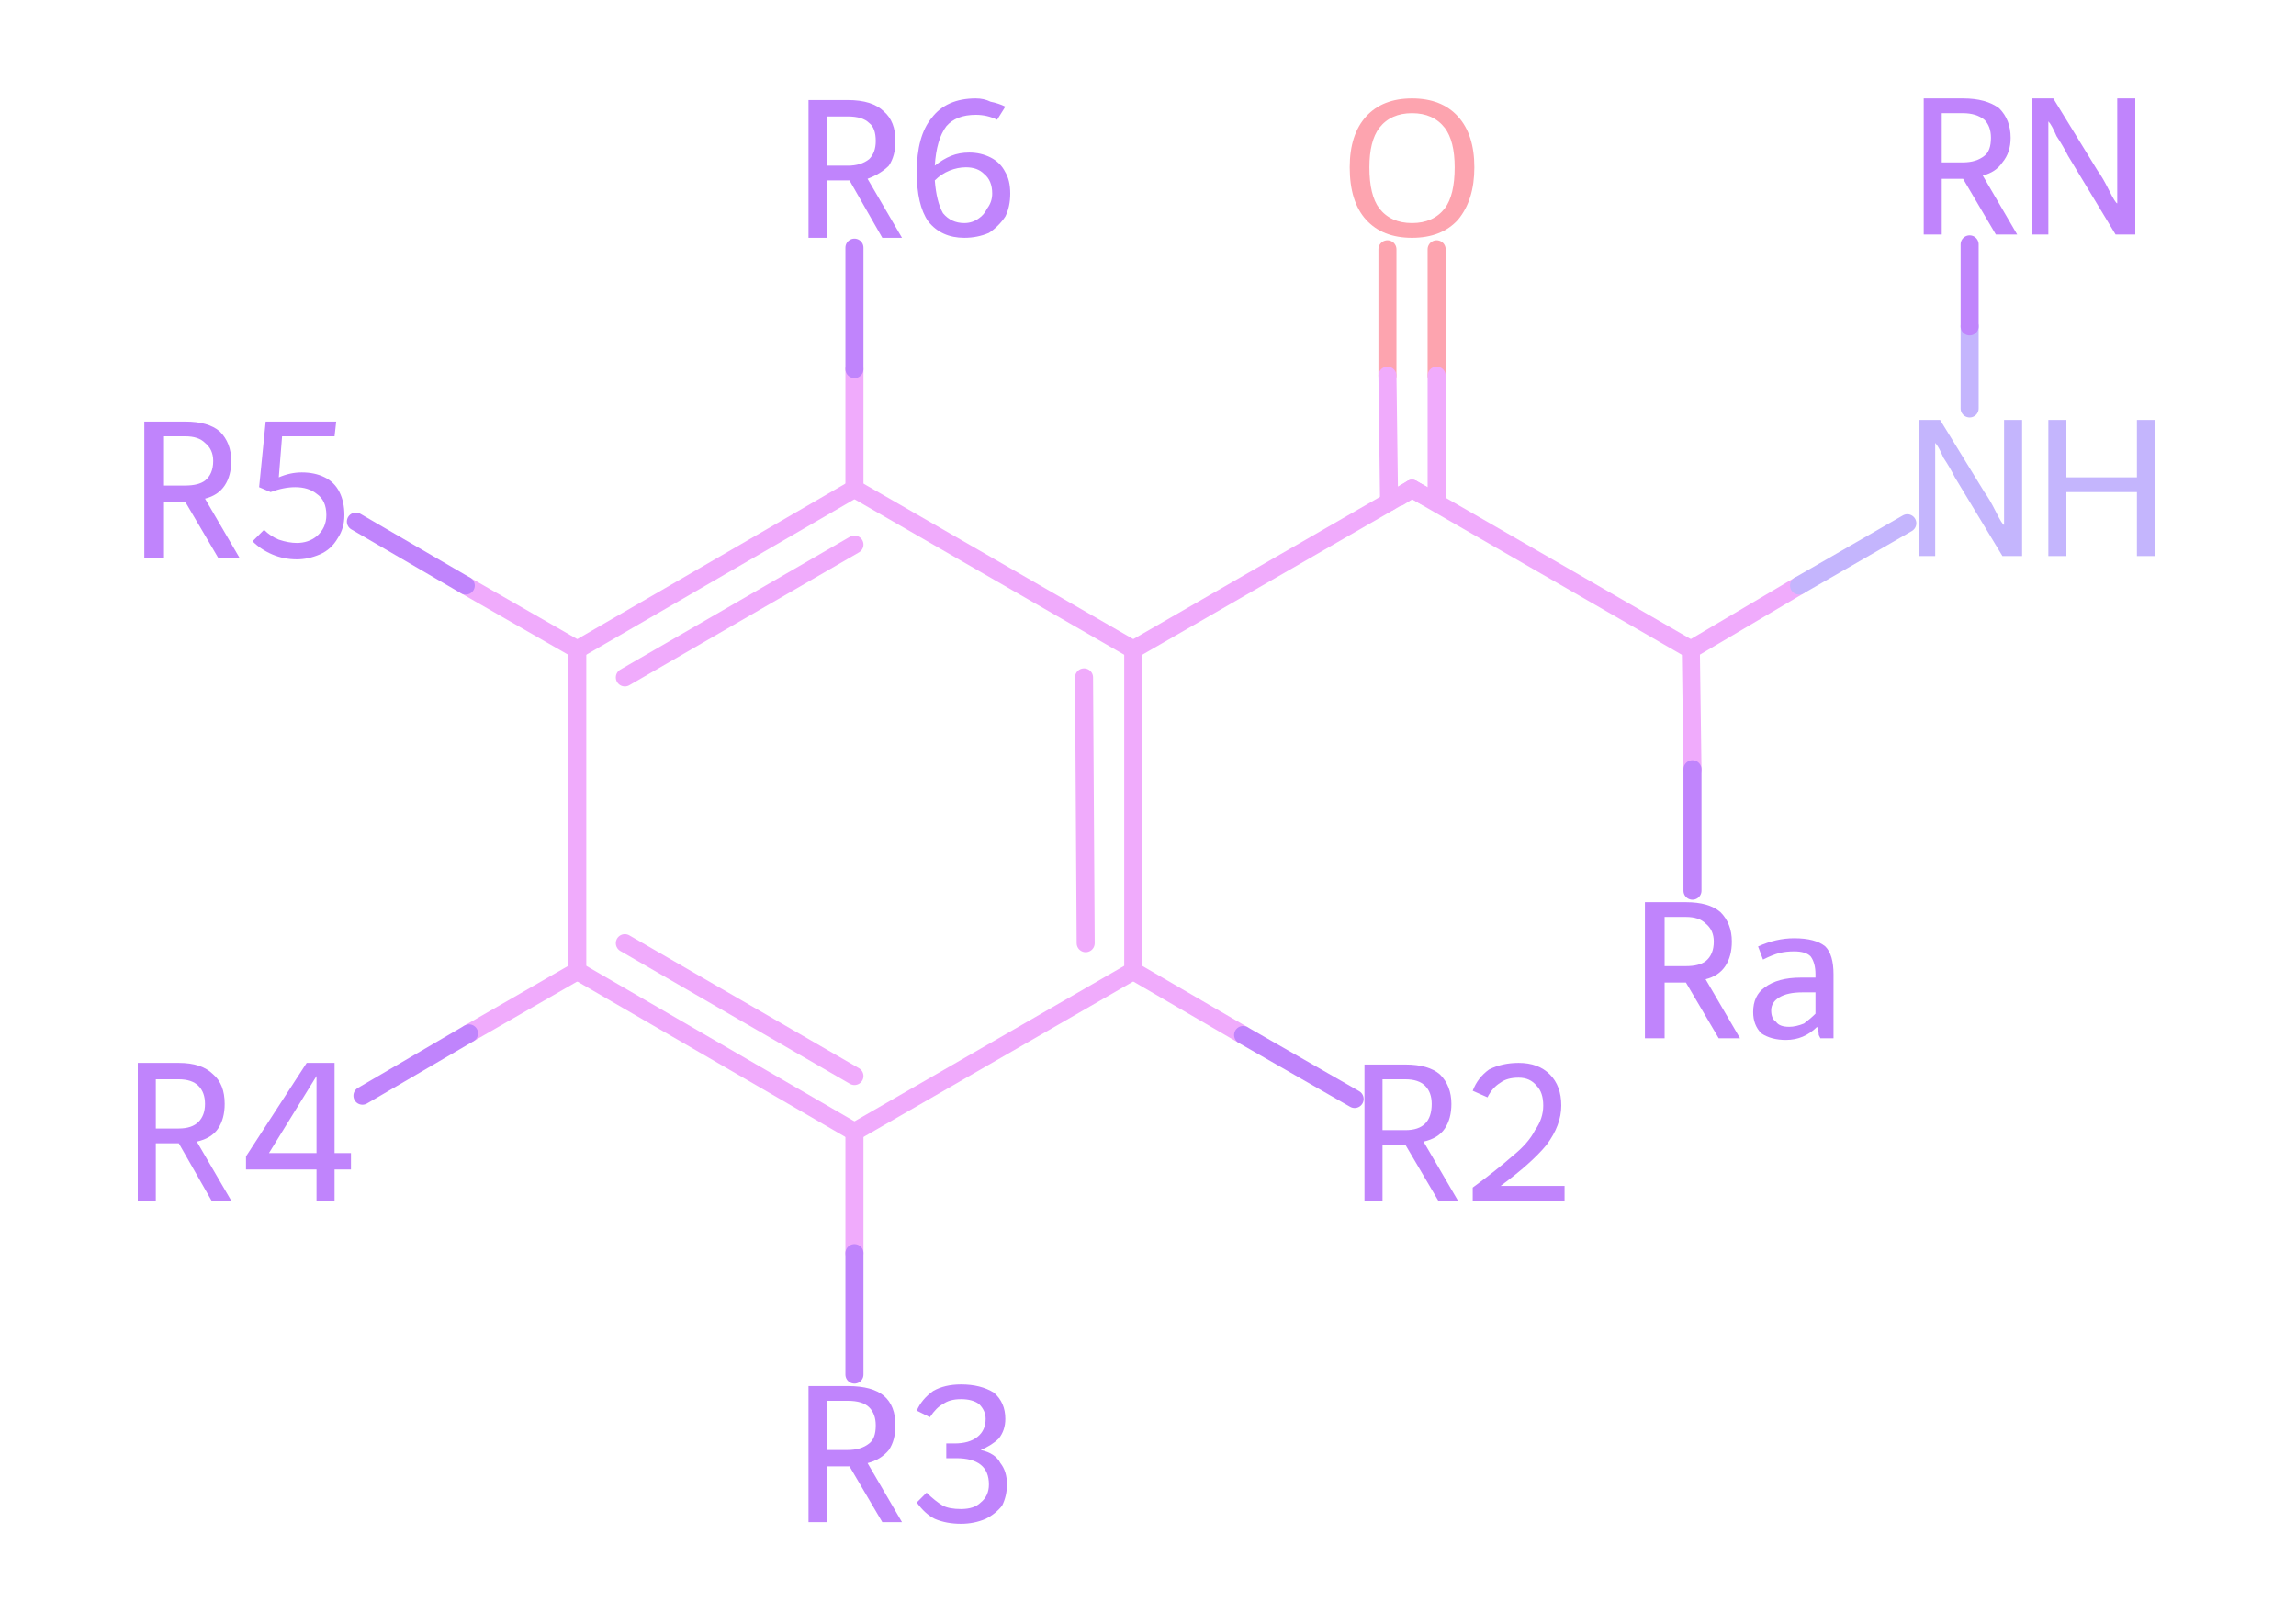
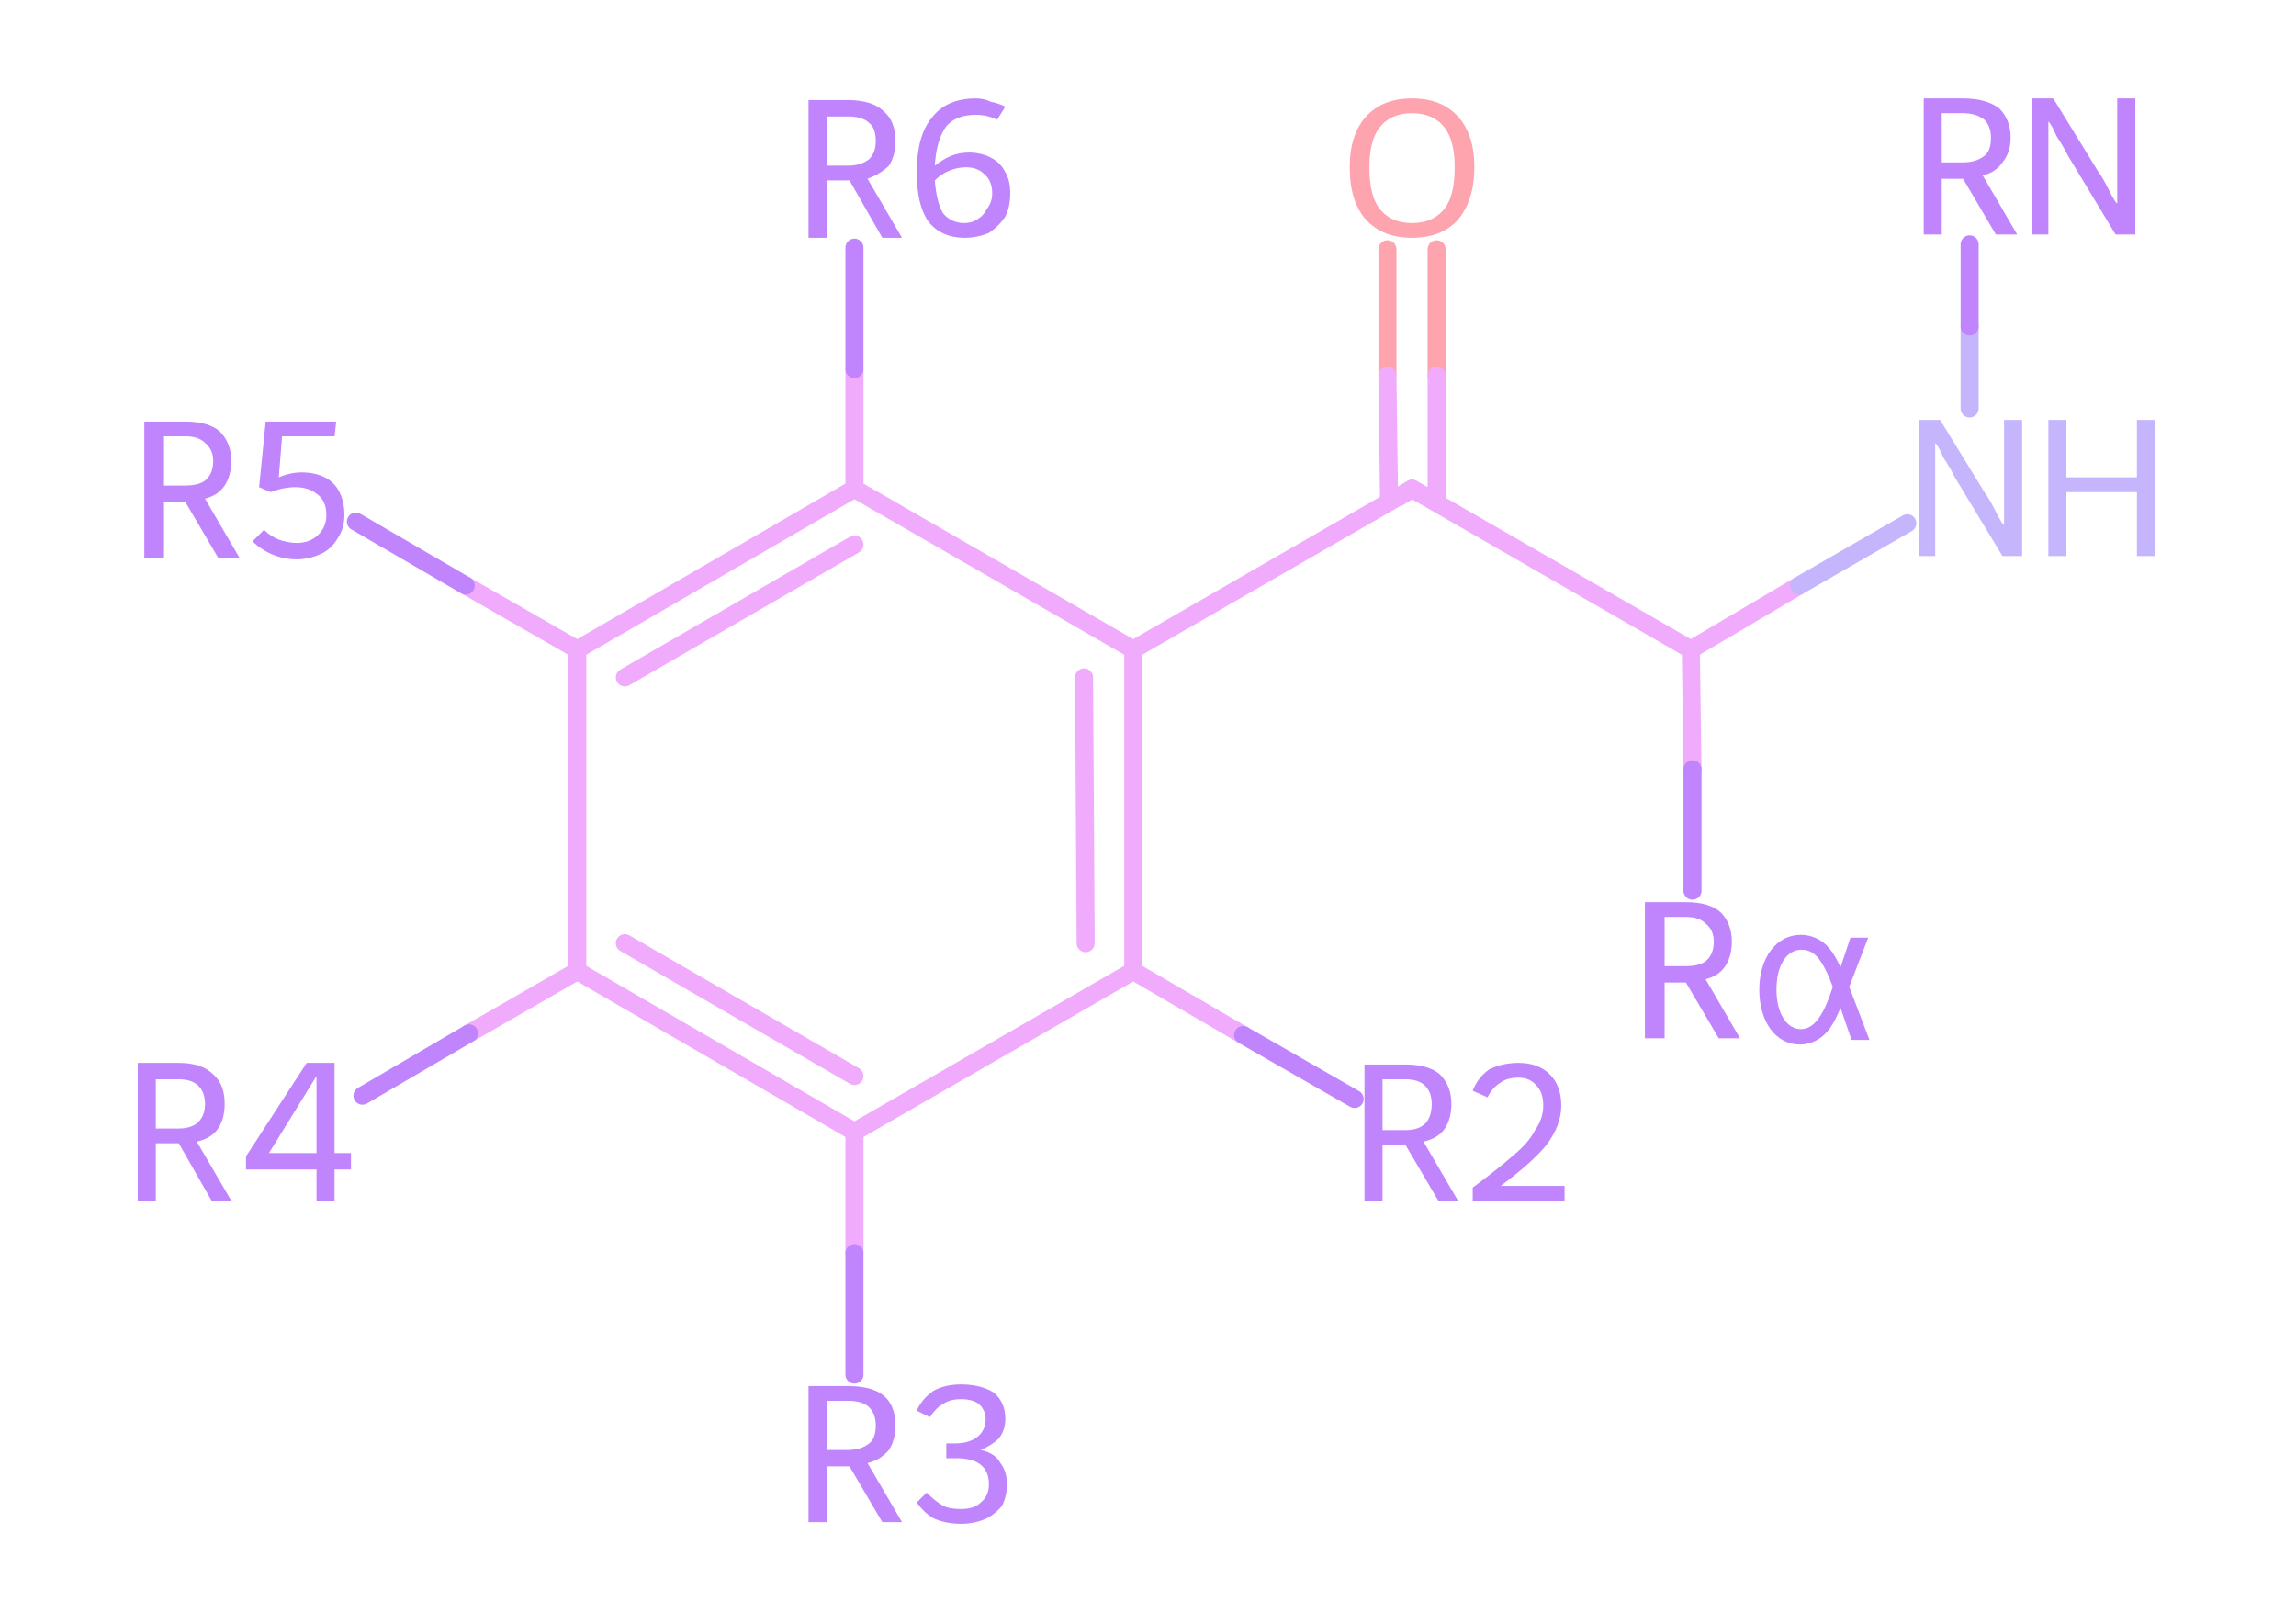
<svg xmlns="http://www.w3.org/2000/svg" version="1.1" baseProfile="full" xml:space="preserve" width="140px" height="99px" viewBox="0 0 140 99">
  <path class="bond-0 atom-0 atom-1" d="M 87.6,15.2 L 87.6,22.9" style="fill:none;fill-rule:evenodd;stroke:#FDA4AF;stroke-width:1.1px;stroke-linecap:round;stroke-linejoin:round;stroke-opacity:1" />
  <path class="bond-0 atom-0 atom-1" d="M 87.6,22.9 L 87.6,30.6" style="fill:none;fill-rule:evenodd;stroke:#F0ABFC;stroke-width:1.1px;stroke-linecap:round;stroke-linejoin:round;stroke-opacity:1" />
  <path class="bond-0 atom-0 atom-1" d="M 84.6,15.2 L 84.6,22.9" style="fill:none;fill-rule:evenodd;stroke:#FDA4AF;stroke-width:1.1px;stroke-linecap:round;stroke-linejoin:round;stroke-opacity:1" />
  <path class="bond-0 atom-0 atom-1" d="M 84.6,22.9 L 84.7,30.6" style="fill:none;fill-rule:evenodd;stroke:#F0ABFC;stroke-width:1.1px;stroke-linecap:round;stroke-linejoin:round;stroke-opacity:1" />
  <path class="bond-1 atom-1 atom-2" d="M 86.1,29.8 L 69.1,39.6" style="fill:none;fill-rule:evenodd;stroke:#F0ABFC;stroke-width:1.1px;stroke-linecap:round;stroke-linejoin:round;stroke-opacity:1" />
  <path class="bond-2 atom-2 atom-3" d="M 69.1,39.6 L 69.1,59.2" style="fill:none;fill-rule:evenodd;stroke:#F0ABFC;stroke-width:1.1px;stroke-linecap:round;stroke-linejoin:round;stroke-opacity:1" />
  <path class="bond-2 atom-2 atom-3" d="M 66.1,41.3 L 66.2,57.5" style="fill:none;fill-rule:evenodd;stroke:#F0ABFC;stroke-width:1.1px;stroke-linecap:round;stroke-linejoin:round;stroke-opacity:1" />
  <path class="bond-3 atom-3 atom-4" d="M 69.1,59.2 L 75.8,63.1" style="fill:none;fill-rule:evenodd;stroke:#F0ABFC;stroke-width:1.1px;stroke-linecap:round;stroke-linejoin:round;stroke-opacity:1" />
  <path class="bond-3 atom-3 atom-4" d="M 75.8,63.1 L 82.6,67.0" style="fill:none;fill-rule:evenodd;stroke:#C084FC;stroke-width:1.1px;stroke-linecap:round;stroke-linejoin:round;stroke-opacity:1" />
  <path class="bond-4 atom-3 atom-5" d="M 69.1,59.2 L 52.1,69.0" style="fill:none;fill-rule:evenodd;stroke:#F0ABFC;stroke-width:1.1px;stroke-linecap:round;stroke-linejoin:round;stroke-opacity:1" />
  <path class="bond-5 atom-5 atom-6" d="M 52.1,69.0 L 52.1,76.4" style="fill:none;fill-rule:evenodd;stroke:#F0ABFC;stroke-width:1.1px;stroke-linecap:round;stroke-linejoin:round;stroke-opacity:1" />
  <path class="bond-5 atom-5 atom-6" d="M 52.1,76.4 L 52.1,83.8" style="fill:none;fill-rule:evenodd;stroke:#C084FC;stroke-width:1.1px;stroke-linecap:round;stroke-linejoin:round;stroke-opacity:1" />
  <path class="bond-6 atom-5 atom-7" d="M 52.1,69.0 L 35.2,59.2" style="fill:none;fill-rule:evenodd;stroke:#F0ABFC;stroke-width:1.1px;stroke-linecap:round;stroke-linejoin:round;stroke-opacity:1" />
  <path class="bond-6 atom-5 atom-7" d="M 52.1,65.6 L 38.1,57.5" style="fill:none;fill-rule:evenodd;stroke:#F0ABFC;stroke-width:1.1px;stroke-linecap:round;stroke-linejoin:round;stroke-opacity:1" />
  <path class="bond-7 atom-7 atom-8" d="M 35.2,59.2 L 28.6,63.0" style="fill:none;fill-rule:evenodd;stroke:#F0ABFC;stroke-width:1.1px;stroke-linecap:round;stroke-linejoin:round;stroke-opacity:1" />
  <path class="bond-7 atom-7 atom-8" d="M 28.6,63.0 L 22.1,66.8" style="fill:none;fill-rule:evenodd;stroke:#C084FC;stroke-width:1.1px;stroke-linecap:round;stroke-linejoin:round;stroke-opacity:1" />
  <path class="bond-8 atom-7 atom-9" d="M 35.2,59.2 L 35.2,39.6" style="fill:none;fill-rule:evenodd;stroke:#F0ABFC;stroke-width:1.1px;stroke-linecap:round;stroke-linejoin:round;stroke-opacity:1" />
  <path class="bond-9 atom-9 atom-10" d="M 35.2,39.6 L 28.4,35.7" style="fill:none;fill-rule:evenodd;stroke:#F0ABFC;stroke-width:1.1px;stroke-linecap:round;stroke-linejoin:round;stroke-opacity:1" />
  <path class="bond-9 atom-9 atom-10" d="M 28.4,35.7 L 21.7,31.8" style="fill:none;fill-rule:evenodd;stroke:#C084FC;stroke-width:1.1px;stroke-linecap:round;stroke-linejoin:round;stroke-opacity:1" />
  <path class="bond-10 atom-9 atom-11" d="M 35.2,39.6 L 52.1,29.8" style="fill:none;fill-rule:evenodd;stroke:#F0ABFC;stroke-width:1.1px;stroke-linecap:round;stroke-linejoin:round;stroke-opacity:1" />
  <path class="bond-10 atom-9 atom-11" d="M 38.1,41.3 L 52.1,33.2" style="fill:none;fill-rule:evenodd;stroke:#F0ABFC;stroke-width:1.1px;stroke-linecap:round;stroke-linejoin:round;stroke-opacity:1" />
  <path class="bond-11 atom-11 atom-12" d="M 52.1,29.8 L 52.1,22.5" style="fill:none;fill-rule:evenodd;stroke:#F0ABFC;stroke-width:1.1px;stroke-linecap:round;stroke-linejoin:round;stroke-opacity:1" />
  <path class="bond-11 atom-11 atom-12" d="M 52.1,22.5 L 52.1,15.1" style="fill:none;fill-rule:evenodd;stroke:#C084FC;stroke-width:1.1px;stroke-linecap:round;stroke-linejoin:round;stroke-opacity:1" />
  <path class="bond-12 atom-1 atom-13" d="M 86.1,29.8 L 103.1,39.6" style="fill:none;fill-rule:evenodd;stroke:#F0ABFC;stroke-width:1.1px;stroke-linecap:round;stroke-linejoin:round;stroke-opacity:1" />
  <path class="bond-13 atom-13 atom-14" d="M 103.1,39.6 L 103.2,46.9" style="fill:none;fill-rule:evenodd;stroke:#F0ABFC;stroke-width:1.1px;stroke-linecap:round;stroke-linejoin:round;stroke-opacity:1" />
  <path class="bond-13 atom-13 atom-14" d="M 103.2,46.9 L 103.2,54.3" style="fill:none;fill-rule:evenodd;stroke:#C084FC;stroke-width:1.1px;stroke-linecap:round;stroke-linejoin:round;stroke-opacity:1" />
  <path class="bond-14 atom-13 atom-15" d="M 103.1,39.6 L 109.7,35.7" style="fill:none;fill-rule:evenodd;stroke:#F0ABFC;stroke-width:1.1px;stroke-linecap:round;stroke-linejoin:round;stroke-opacity:1" />
  <path class="bond-14 atom-13 atom-15" d="M 109.7,35.7 L 116.3,31.9" style="fill:none;fill-rule:evenodd;stroke:#C4B5FD;stroke-width:1.1px;stroke-linecap:round;stroke-linejoin:round;stroke-opacity:1" />
  <path class="bond-15 atom-15 atom-16" d="M 120.1,24.9 L 120.1,19.9" style="fill:none;fill-rule:evenodd;stroke:#C4B5FD;stroke-width:1.1px;stroke-linecap:round;stroke-linejoin:round;stroke-opacity:1" />
  <path class="bond-15 atom-15 atom-16" d="M 120.1,19.9 L 120.1,14.9" style="fill:none;fill-rule:evenodd;stroke:#C084FC;stroke-width:1.1px;stroke-linecap:round;stroke-linejoin:round;stroke-opacity:1" />
  <path class="bond-16 atom-11 atom-2" d="M 52.1,29.8 L 69.1,39.6" style="fill:none;fill-rule:evenodd;stroke:#F0ABFC;stroke-width:1.1px;stroke-linecap:round;stroke-linejoin:round;stroke-opacity:1" />
  <path d="M 85.3,30.3 L 86.1,29.8 L 87.0,30.3" style="fill:none;stroke:#F0ABFC;stroke-width:1.1px;stroke-linecap:round;stroke-linejoin:round;stroke-miterlimit:10;stroke-opacity:1;" />
  <path class="atom-0" d="M 82.3 10.2 Q 82.3 8.2, 83.3 7.1 Q 84.3 6.0, 86.1 6.0 Q 87.9 6.0, 88.9 7.1 Q 89.9 8.2, 89.9 10.2 Q 89.9 12.2, 88.9 13.4 Q 87.9 14.5, 86.1 14.5 Q 84.3 14.5, 83.3 13.4 Q 82.3 12.3, 82.3 10.2 M 86.1 13.6 Q 87.4 13.6, 88.1 12.7 Q 88.7 11.9, 88.7 10.2 Q 88.7 8.6, 88.1 7.8 Q 87.4 6.9, 86.1 6.9 Q 84.8 6.9, 84.1 7.8 Q 83.5 8.6, 83.5 10.2 Q 83.5 11.9, 84.1 12.7 Q 84.8 13.6, 86.1 13.6 " fill="#FDA4AF" />
  <path class="atom-4" d="M 87.7 73.2 L 85.7 69.8 L 85.7 69.8 L 84.3 69.8 L 84.3 73.2 L 83.2 73.2 L 83.2 64.9 L 85.7 64.9 Q 87.1 64.9, 87.8 65.5 Q 88.5 66.2, 88.5 67.3 Q 88.5 68.2, 88.1 68.8 Q 87.7 69.4, 86.8 69.6 L 88.9 73.2 L 87.7 73.2 M 84.3 68.9 L 85.7 68.9 Q 86.5 68.9, 86.9 68.5 Q 87.3 68.1, 87.3 67.3 Q 87.3 66.6, 86.9 66.2 Q 86.5 65.8, 85.7 65.8 L 84.3 65.8 L 84.3 68.9 " fill="#C084FC" />
  <path class="atom-4" d="M 89.8 66.5 Q 90.1 65.7, 90.8 65.2 Q 91.6 64.8, 92.6 64.8 Q 93.8 64.8, 94.5 65.5 Q 95.2 66.2, 95.2 67.4 Q 95.2 68.6, 94.3 69.8 Q 93.4 70.9, 91.5 72.3 L 95.4 72.3 L 95.4 73.2 L 89.8 73.2 L 89.8 72.4 Q 91.3 71.3, 92.2 70.5 Q 93.2 69.7, 93.6 68.9 Q 94.1 68.2, 94.1 67.4 Q 94.1 66.6, 93.7 66.2 Q 93.3 65.7, 92.6 65.7 Q 91.9 65.7, 91.5 66.0 Q 91.0 66.3, 90.7 66.9 L 89.8 66.5 " fill="#C084FC" />
  <path class="atom-6" d="M 53.8 92.8 L 51.8 89.4 L 51.7 89.4 L 50.4 89.4 L 50.4 92.8 L 49.3 92.8 L 49.3 84.5 L 51.7 84.5 Q 53.2 84.5, 53.9 85.1 Q 54.6 85.7, 54.6 86.9 Q 54.6 87.8, 54.2 88.4 Q 53.7 89.0, 52.9 89.2 L 55.0 92.8 L 53.8 92.8 M 50.4 88.4 L 51.7 88.4 Q 52.5 88.4, 53.0 88.0 Q 53.4 87.7, 53.4 86.9 Q 53.4 86.2, 53.0 85.8 Q 52.6 85.4, 51.7 85.4 L 50.4 85.4 L 50.4 88.4 " fill="#C084FC" />
  <path class="atom-6" d="M 59.8 88.4 Q 60.7 88.6, 61.0 89.2 Q 61.4 89.7, 61.4 90.5 Q 61.4 91.2, 61.1 91.8 Q 60.7 92.3, 60.1 92.6 Q 59.4 92.9, 58.6 92.9 Q 57.7 92.9, 57.0 92.6 Q 56.4 92.3, 55.9 91.6 L 56.5 91.0 Q 57.0 91.5, 57.5 91.8 Q 57.9 92.0, 58.6 92.0 Q 59.4 92.0, 59.8 91.6 Q 60.3 91.2, 60.3 90.5 Q 60.3 89.7, 59.8 89.3 Q 59.3 88.9, 58.3 88.9 L 57.7 88.9 L 57.7 88.0 L 58.2 88.0 Q 59.1 88.0, 59.6 87.6 Q 60.1 87.2, 60.1 86.5 Q 60.1 86.0, 59.7 85.6 Q 59.3 85.3, 58.6 85.3 Q 57.9 85.3, 57.5 85.6 Q 57.1 85.8, 56.7 86.4 L 55.9 86.0 Q 56.2 85.3, 56.9 84.8 Q 57.6 84.4, 58.6 84.4 Q 59.8 84.4, 60.6 84.9 Q 61.3 85.5, 61.3 86.5 Q 61.3 87.2, 60.9 87.7 Q 60.5 88.1, 59.8 88.4 " fill="#C084FC" />
  <path class="atom-8" d="M 12.9 73.2 L 10.9 69.7 L 10.9 69.7 L 9.5 69.7 L 9.5 73.2 L 8.4 73.2 L 8.4 64.8 L 10.9 64.8 Q 12.3 64.8, 13.0 65.5 Q 13.7 66.1, 13.7 67.3 Q 13.7 68.2, 13.3 68.8 Q 12.9 69.4, 12.0 69.6 L 14.1 73.2 L 12.9 73.2 M 9.5 68.8 L 10.9 68.8 Q 11.7 68.8, 12.1 68.4 Q 12.5 68.0, 12.5 67.3 Q 12.5 66.6, 12.1 66.2 Q 11.7 65.8, 10.9 65.8 L 9.5 65.8 L 9.5 68.8 " fill="#C084FC" />
  <path class="atom-8" d="M 20.4 70.3 L 21.4 70.3 L 21.4 71.3 L 20.4 71.3 L 20.4 73.2 L 19.3 73.2 L 19.3 71.3 L 15.0 71.3 L 15.0 70.5 L 18.7 64.8 L 20.4 64.8 L 20.4 70.3 M 16.4 70.3 L 19.3 70.3 L 19.3 65.6 L 16.4 70.3 " fill="#C084FC" />
  <path class="atom-10" d="M 13.3 34.0 L 11.3 30.6 L 11.3 30.6 L 10.0 30.6 L 10.0 34.0 L 8.8 34.0 L 8.8 25.7 L 11.3 25.7 Q 12.7 25.7, 13.4 26.3 Q 14.1 27.0, 14.1 28.1 Q 14.1 29.0, 13.7 29.6 Q 13.3 30.2, 12.5 30.4 L 14.6 34.0 L 13.3 34.0 M 10.0 29.6 L 11.3 29.6 Q 12.1 29.6, 12.5 29.3 Q 13.0 28.9, 13.0 28.1 Q 13.0 27.4, 12.5 27.0 Q 12.1 26.6, 11.3 26.6 L 10.0 26.6 L 10.0 29.6 " fill="#C084FC" />
  <path class="atom-10" d="M 18.4 28.8 Q 19.2 28.8, 19.8 29.1 Q 20.4 29.4, 20.7 30.0 Q 21.0 30.6, 21.0 31.4 Q 21.0 32.2, 20.6 32.8 Q 20.2 33.5, 19.5 33.8 Q 18.8 34.1, 18.1 34.1 Q 17.3 34.1, 16.6 33.8 Q 15.9 33.5, 15.4 33.0 L 16.1 32.3 Q 16.5 32.7, 17.0 32.9 Q 17.6 33.1, 18.1 33.1 Q 18.8 33.1, 19.3 32.7 Q 19.9 32.2, 19.9 31.4 Q 19.9 30.5, 19.3 30.1 Q 18.8 29.7, 18.0 29.7 Q 17.3 29.7, 16.5 30.0 L 15.8 29.7 L 16.2 25.7 L 20.5 25.7 L 20.4 26.6 L 17.2 26.6 L 17.0 29.1 Q 17.7 28.8, 18.4 28.8 " fill="#C084FC" />
  <path class="atom-12" d="M 53.8 14.5 L 51.8 11.0 L 51.7 11.0 L 50.4 11.0 L 50.4 14.5 L 49.3 14.5 L 49.3 6.1 L 51.7 6.1 Q 53.2 6.1, 53.9 6.8 Q 54.6 7.4, 54.6 8.6 Q 54.6 9.5, 54.2 10.1 Q 53.7 10.6, 52.9 10.9 L 55.0 14.5 L 53.8 14.5 M 50.4 10.1 L 51.7 10.1 Q 52.5 10.1, 53.0 9.7 Q 53.4 9.3, 53.4 8.6 Q 53.4 7.8, 53.0 7.5 Q 52.6 7.1, 51.7 7.1 L 50.4 7.1 L 50.4 10.1 " fill="#C084FC" />
  <path class="atom-12" d="M 59.1 9.3 Q 59.8 9.3, 60.4 9.6 Q 61.0 9.9, 61.3 10.5 Q 61.6 11.0, 61.6 11.8 Q 61.6 12.6, 61.3 13.2 Q 60.9 13.8, 60.3 14.2 Q 59.6 14.5, 58.8 14.5 Q 57.4 14.5, 56.6 13.5 Q 55.9 12.5, 55.9 10.5 Q 55.9 8.3, 56.8 7.2 Q 57.7 6.0, 59.5 6.0 Q 60.0 6.0, 60.4 6.2 Q 60.9 6.3, 61.3 6.5 L 60.8 7.3 Q 60.2 7.0, 59.5 7.0 Q 58.3 7.0, 57.7 7.7 Q 57.1 8.5, 57.0 10.1 Q 57.5 9.7, 58.0 9.5 Q 58.5 9.3, 59.1 9.3 M 58.8 13.6 Q 59.3 13.6, 59.7 13.3 Q 60.0 13.1, 60.2 12.7 Q 60.5 12.3, 60.5 11.8 Q 60.5 11.0, 60.0 10.6 Q 59.6 10.2, 58.9 10.2 Q 58.4 10.2, 57.9 10.4 Q 57.4 10.6, 57.0 11.0 Q 57.1 12.3, 57.5 13.0 Q 58.0 13.6, 58.8 13.6 " fill="#C084FC" />
  <path class="atom-14" d="M 104.8 63.3 L 102.8 59.9 L 102.8 59.9 L 101.5 59.9 L 101.5 63.3 L 100.3 63.3 L 100.3 55.0 L 102.8 55.0 Q 104.2 55.0, 104.9 55.6 Q 105.6 56.3, 105.6 57.4 Q 105.6 58.3, 105.2 58.9 Q 104.8 59.5, 104.0 59.7 L 106.1 63.3 L 104.8 63.3 M 101.5 58.9 L 102.8 58.9 Q 103.6 58.9, 104.0 58.6 Q 104.5 58.2, 104.5 57.4 Q 104.5 56.7, 104.0 56.3 Q 103.6 55.9, 102.8 55.9 L 101.5 55.9 L 101.5 58.9 " fill="#C084FC" />
-   <path class="atom-14" d="M 106.9 61.7 Q 106.9 60.7, 107.6 60.2 Q 108.4 59.6, 109.8 59.6 L 110.7 59.6 L 110.7 59.4 Q 110.7 58.7, 110.4 58.3 Q 110.1 58.0, 109.4 58.0 Q 108.9 58.0, 108.5 58.1 Q 108.1 58.2, 107.5 58.5 L 107.2 57.7 Q 108.3 57.2, 109.4 57.2 Q 110.7 57.2, 111.3 57.7 Q 111.8 58.2, 111.8 59.4 L 111.8 63.3 L 111.0 63.3 Q 111.0 63.3, 110.9 63.1 Q 110.9 62.9, 110.8 62.6 Q 110.0 63.4, 108.9 63.4 Q 108.0 63.4, 107.4 63.0 Q 106.9 62.5, 106.9 61.7 M 108.0 61.6 Q 108.0 62.1, 108.3 62.3 Q 108.5 62.6, 109.1 62.6 Q 109.5 62.6, 110.0 62.4 Q 110.4 62.1, 110.7 61.8 L 110.7 60.5 L 109.9 60.5 Q 109.0 60.5, 108.5 60.8 Q 108.0 61.1, 108.0 61.6 " fill="#C084FC" />
+   <text x="106.9" y="63.4" font-family="Helvetica,Arial,sans-serif" font-size="11.9px" fill="#C084FC">α</text>
  <path class="atom-15" d="M 118.3 25.6 L 121.0 30.0 Q 121.3 30.4, 121.7 31.2 Q 122.1 32.0, 122.2 32.0 L 122.2 25.6 L 123.3 25.6 L 123.3 33.9 L 122.1 33.9 L 119.2 29.1 Q 118.9 28.5, 118.5 27.9 Q 118.2 27.2, 118.0 27.0 L 118.0 33.9 L 117.0 33.9 L 117.0 25.6 L 118.3 25.6 " fill="#C4B5FD" />
  <path class="atom-15" d="M 124.9 25.6 L 126.0 25.6 L 126.0 29.1 L 130.3 29.1 L 130.3 25.6 L 131.4 25.6 L 131.4 33.9 L 130.3 33.9 L 130.3 30.0 L 126.0 30.0 L 126.0 33.9 L 124.9 33.9 L 124.9 25.6 " fill="#C4B5FD" />
  <path class="atom-16" d="M 121.7 14.3 L 119.7 10.9 L 119.7 10.9 L 118.4 10.9 L 118.4 14.3 L 117.3 14.3 L 117.3 6.0 L 119.7 6.0 Q 121.1 6.0, 121.9 6.6 Q 122.6 7.3, 122.6 8.4 Q 122.6 9.3, 122.1 9.9 Q 121.7 10.5, 120.9 10.7 L 123.0 14.3 L 121.7 14.3 M 118.4 9.9 L 119.7 9.9 Q 120.5 9.9, 121.0 9.5 Q 121.4 9.2, 121.4 8.4 Q 121.4 7.7, 121.0 7.3 Q 120.5 6.9, 119.7 6.9 L 118.4 6.9 L 118.4 9.9 " fill="#C084FC" />
  <path class="atom-16" d="M 125.2 6.0 L 127.9 10.4 Q 128.2 10.8, 128.6 11.6 Q 129.0 12.4, 129.1 12.4 L 129.1 6.0 L 130.2 6.0 L 130.2 14.3 L 129.0 14.3 L 126.1 9.5 Q 125.8 8.9, 125.4 8.3 Q 125.1 7.6, 124.9 7.4 L 124.9 14.3 L 123.9 14.3 L 123.9 6.0 L 125.2 6.0 " fill="#C084FC" />
</svg>
